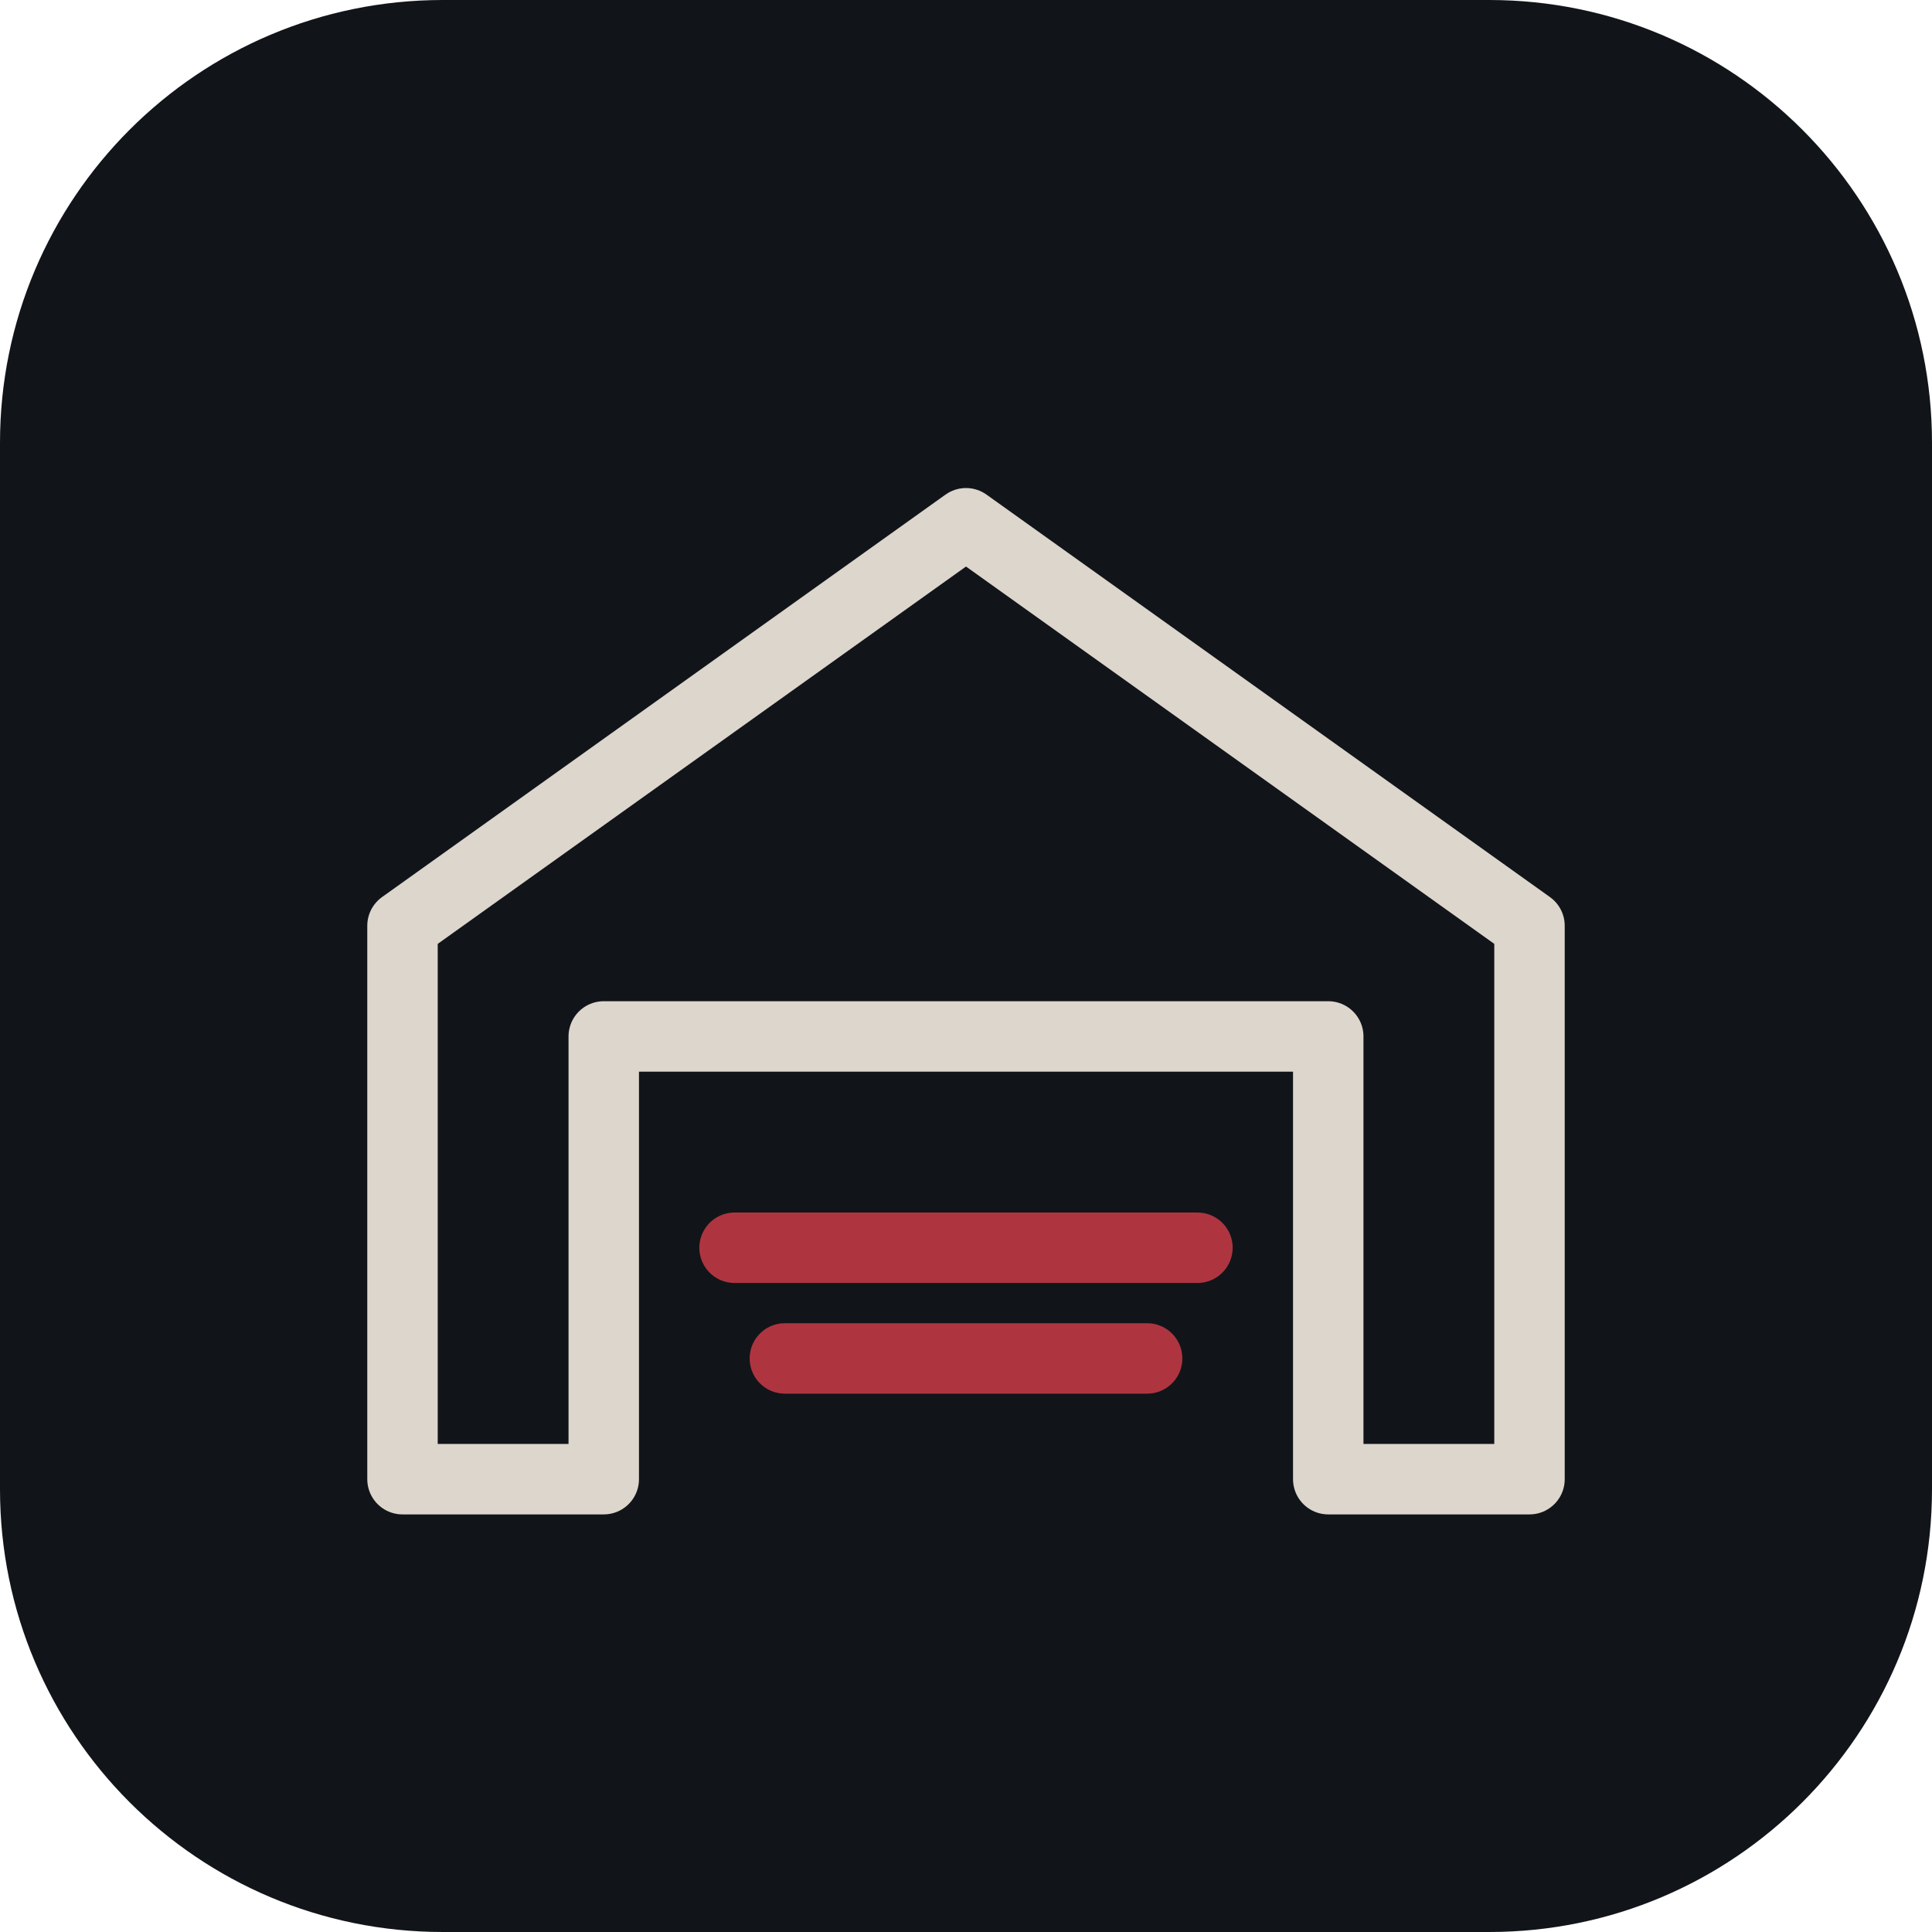
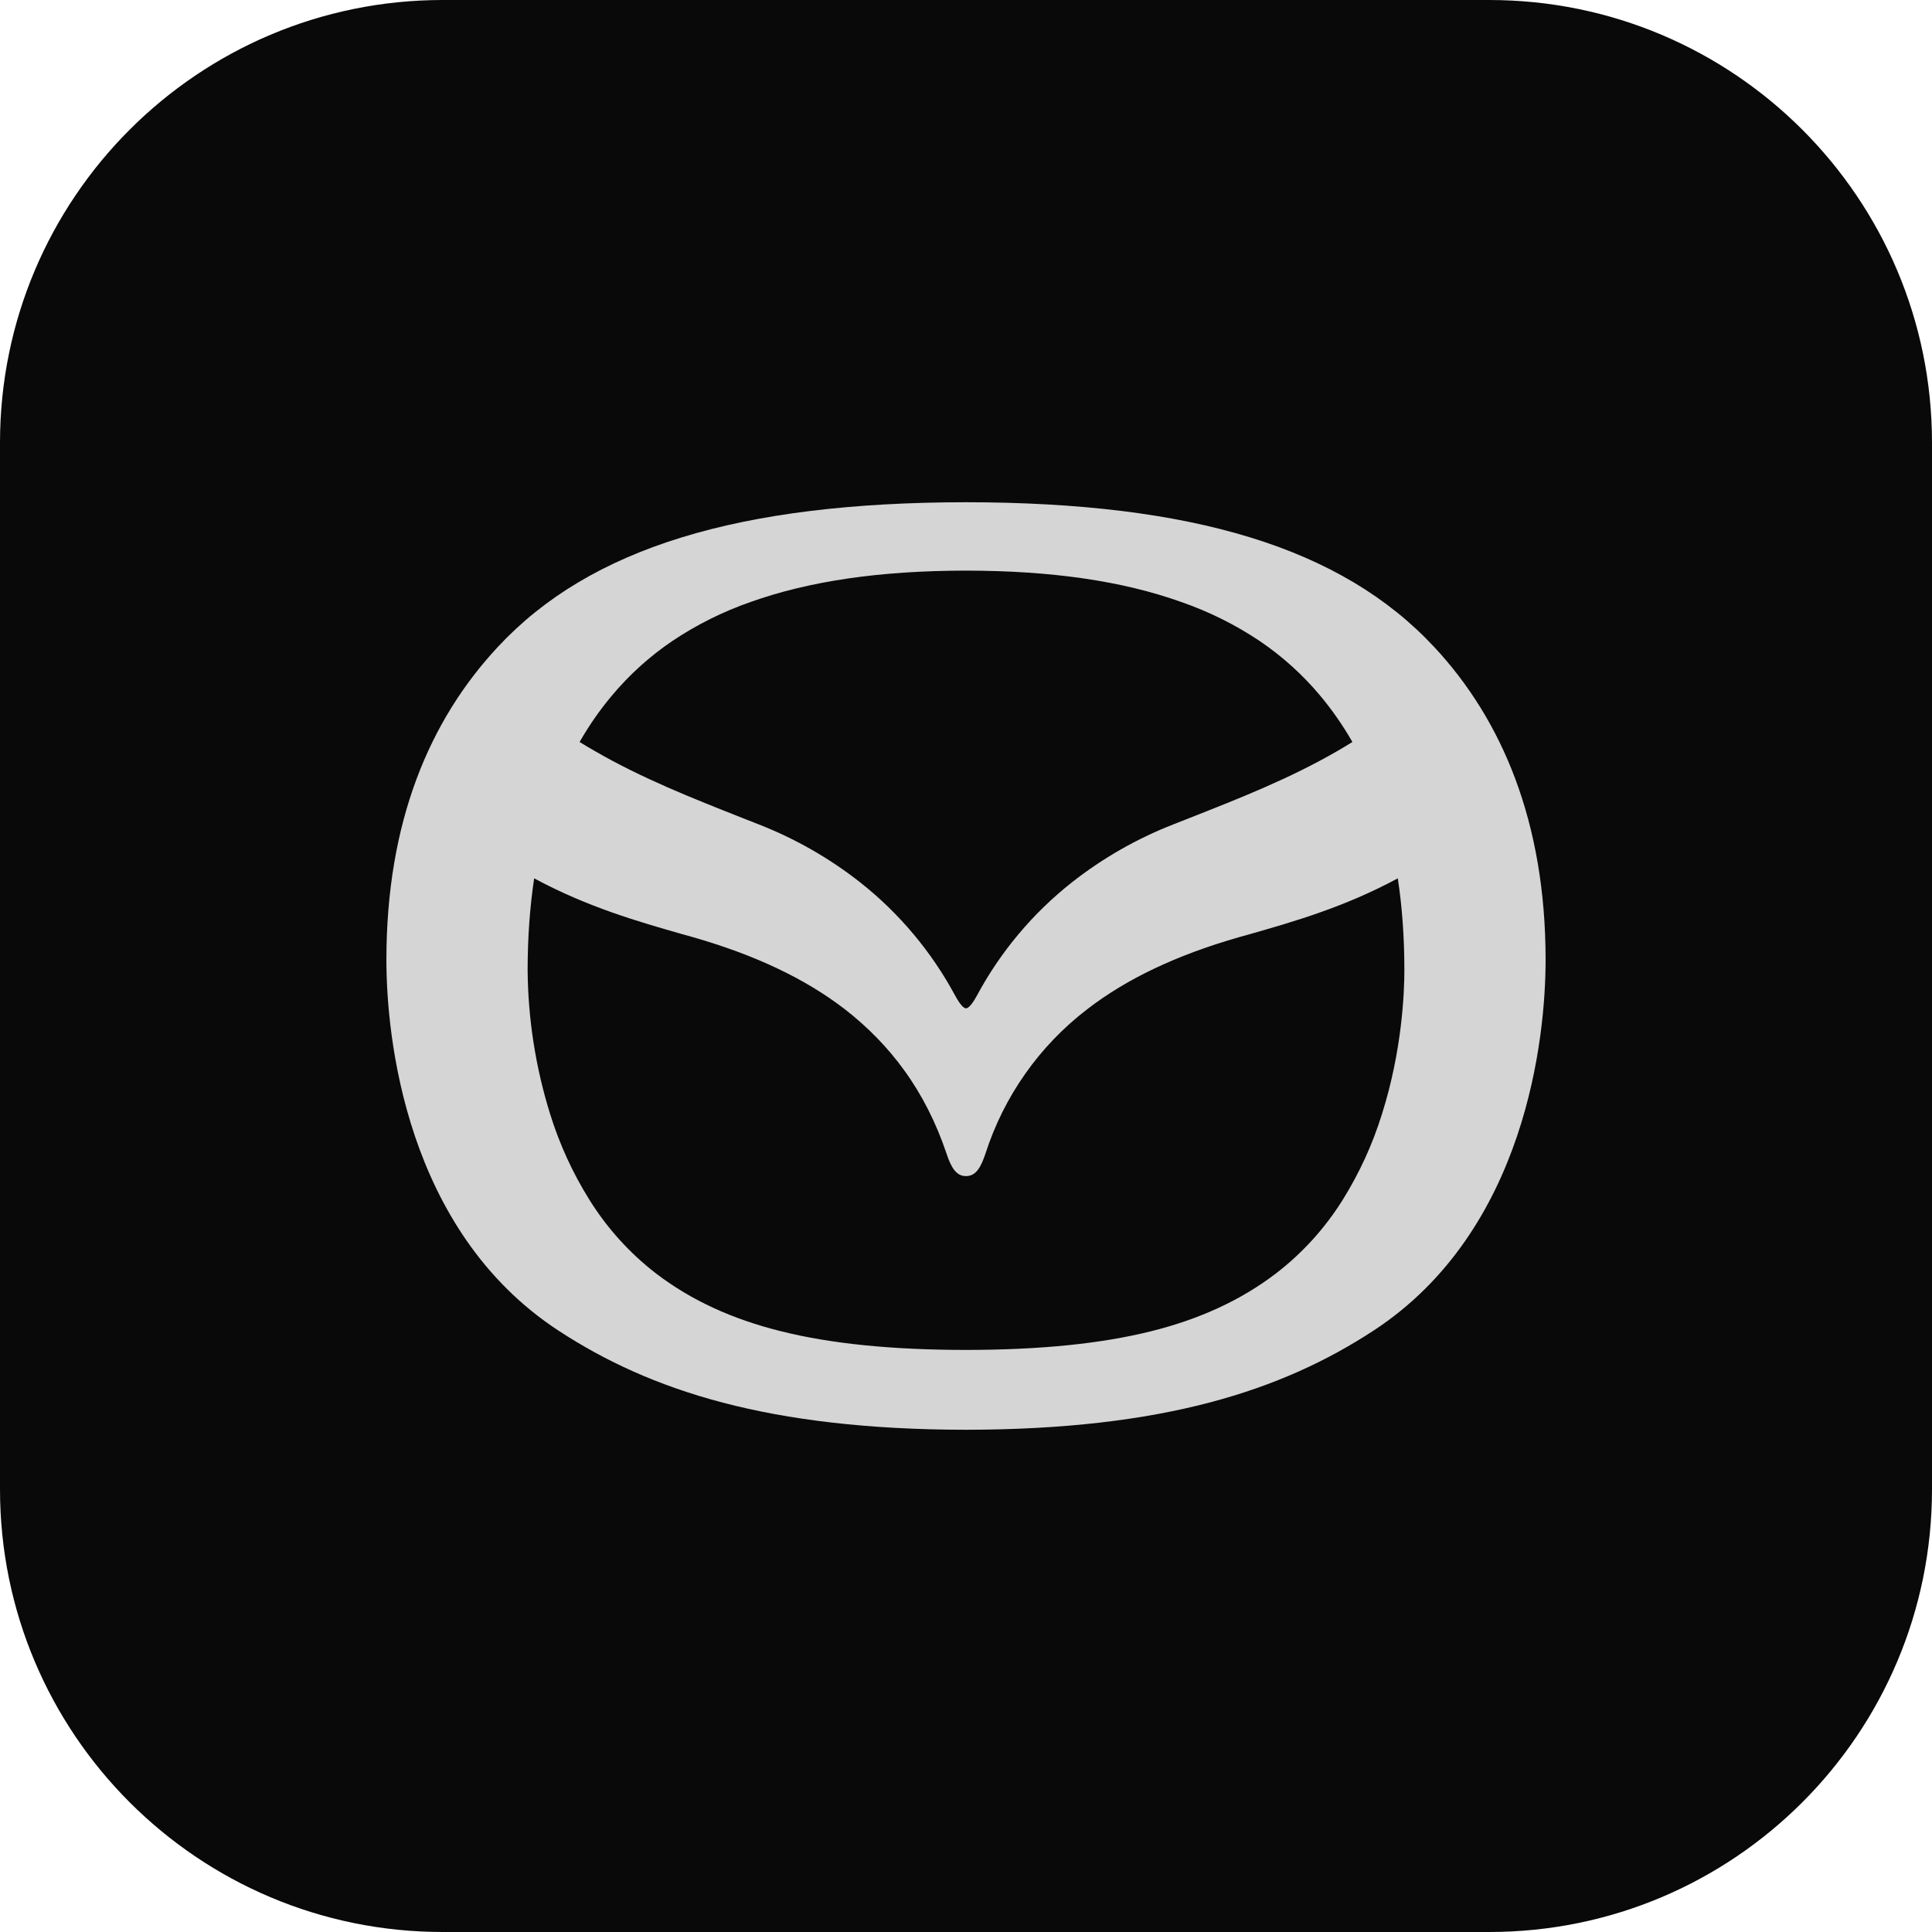
<svg xmlns="http://www.w3.org/2000/svg" viewBox="0 0 192 192">
-   <rect width="192" height="192" rx="44" fill="#11151a" />
-   <path d="m40 92 56-40 56 40v55h-20v-44H60v44H40Z" fill="none" stroke="#ddd6cc" stroke-width="7" stroke-linejoin="round" />
-   <path d="M73 124h46M78 135h36" stroke="#ae3540" stroke-width="7" stroke-linecap="round" />
+   <rect width="192" height="192" rx="44" fill="#090909" />
+   <g transform="translate(38.4 38.4) scale(4.8)" fill="#d5d5d5">
+     <path d="M11.999 12.876c-.036 0-.105-.046-.222-.26a7.531 7.531 0 00-1.975-2.353A8.255 8.255 0 007.7 9.065a17.945 17.945 0 00-.345-.136c-1.012-.4-2.061-.813-3.035-1.377A8.982 8.982 0 014 7.362c.194-.34.42-.665.67-.962a6.055 6.055 0 011.253-1.131 7.126 7.126 0 011.618-.806c1.218-.434 2.677-.647 4.458-.649 1.783.002 3.241.215 4.459.65a7.097 7.097 0 011.619.805c.471.319.892.699 1.253 1.13.25.298.475.623.67.963-.103.064-.212.129-.32.192-.976.564-2.023.977-3.037 1.376l-.345.136a8.26 8.26 0 00-2.1 1.198 7.519 7.519 0 00-1.975 2.354c-.117.213-.187.259-.224.259m0 7.072c-1.544-.002-2.798-.129-3.83-.387-1.013-.252-1.855-.64-2.576-1.188a5.792 5.792 0 01-1.392-1.537 7.607 7.607 0 01-.81-1.768 10.298 10.298 0 01-.467-2.983c0-.674.047-1.313.135-1.901 1.106.596 2.153.895 3.08 1.16l.215.06c1.29.371 2.314.857 3.135 1.488.475.368.89.793 1.23 1.264.369.508.663 1.088.877 1.725.096.289.2.468.403.468.207 0 .308-.18.405-.468a6.124 6.124 0 012.107-2.988c.82-.632 1.845-1.118 3.135-1.489l.216-.06c.926-.265 1.973-.564 3.078-1.16.09.589.136 1.227.136 1.9 0 .458-.046 1.664-.465 2.984a7.626 7.626 0 01-.809 1.768 5.789 5.789 0 01-1.396 1.537c-.723.548-1.565.936-2.574 1.188-1.035.258-2.288.385-3.833.387m9.692-14.556c-1.909-2.05-4.99-2.99-9.692-2.995-4.7.005-7.781.944-9.69 2.994C.89 6.913 0 9.018 0 11.874c0 1.579.39 5.6 3.564 7.676 1.9 1.242 4.354 2.046 8.435 2.052 4.083-.006 6.536-.81 8.437-2.052C23.609 17.474 24 13.452 24 11.874c0-2.848-.897-4.968-2.31-6.483Z" />
+   </g>
</svg>
